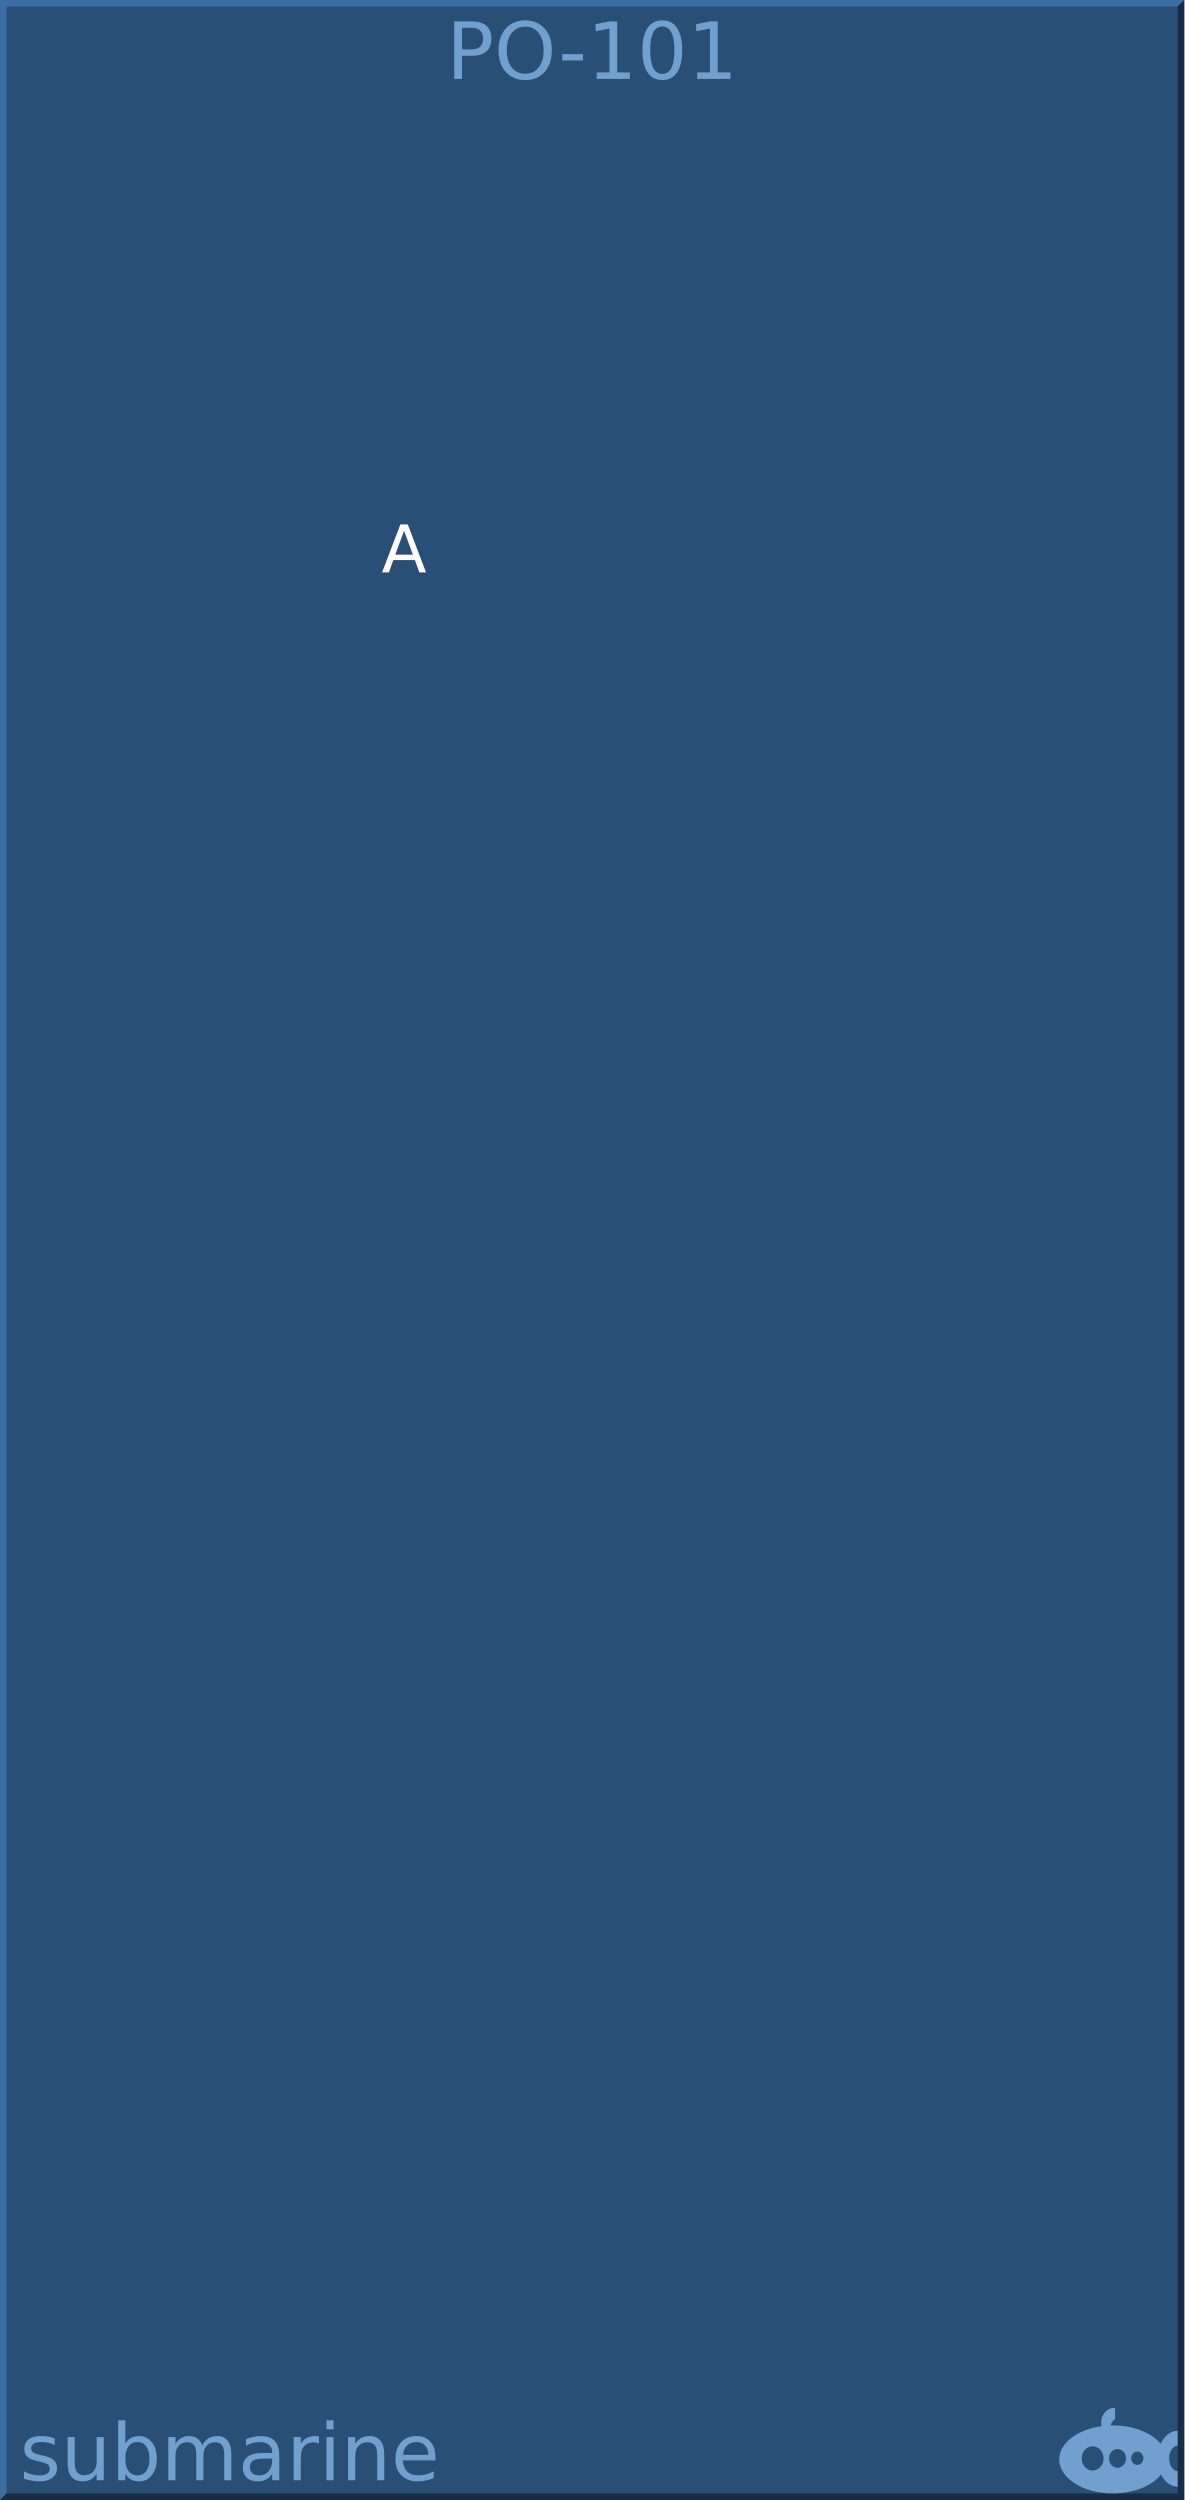
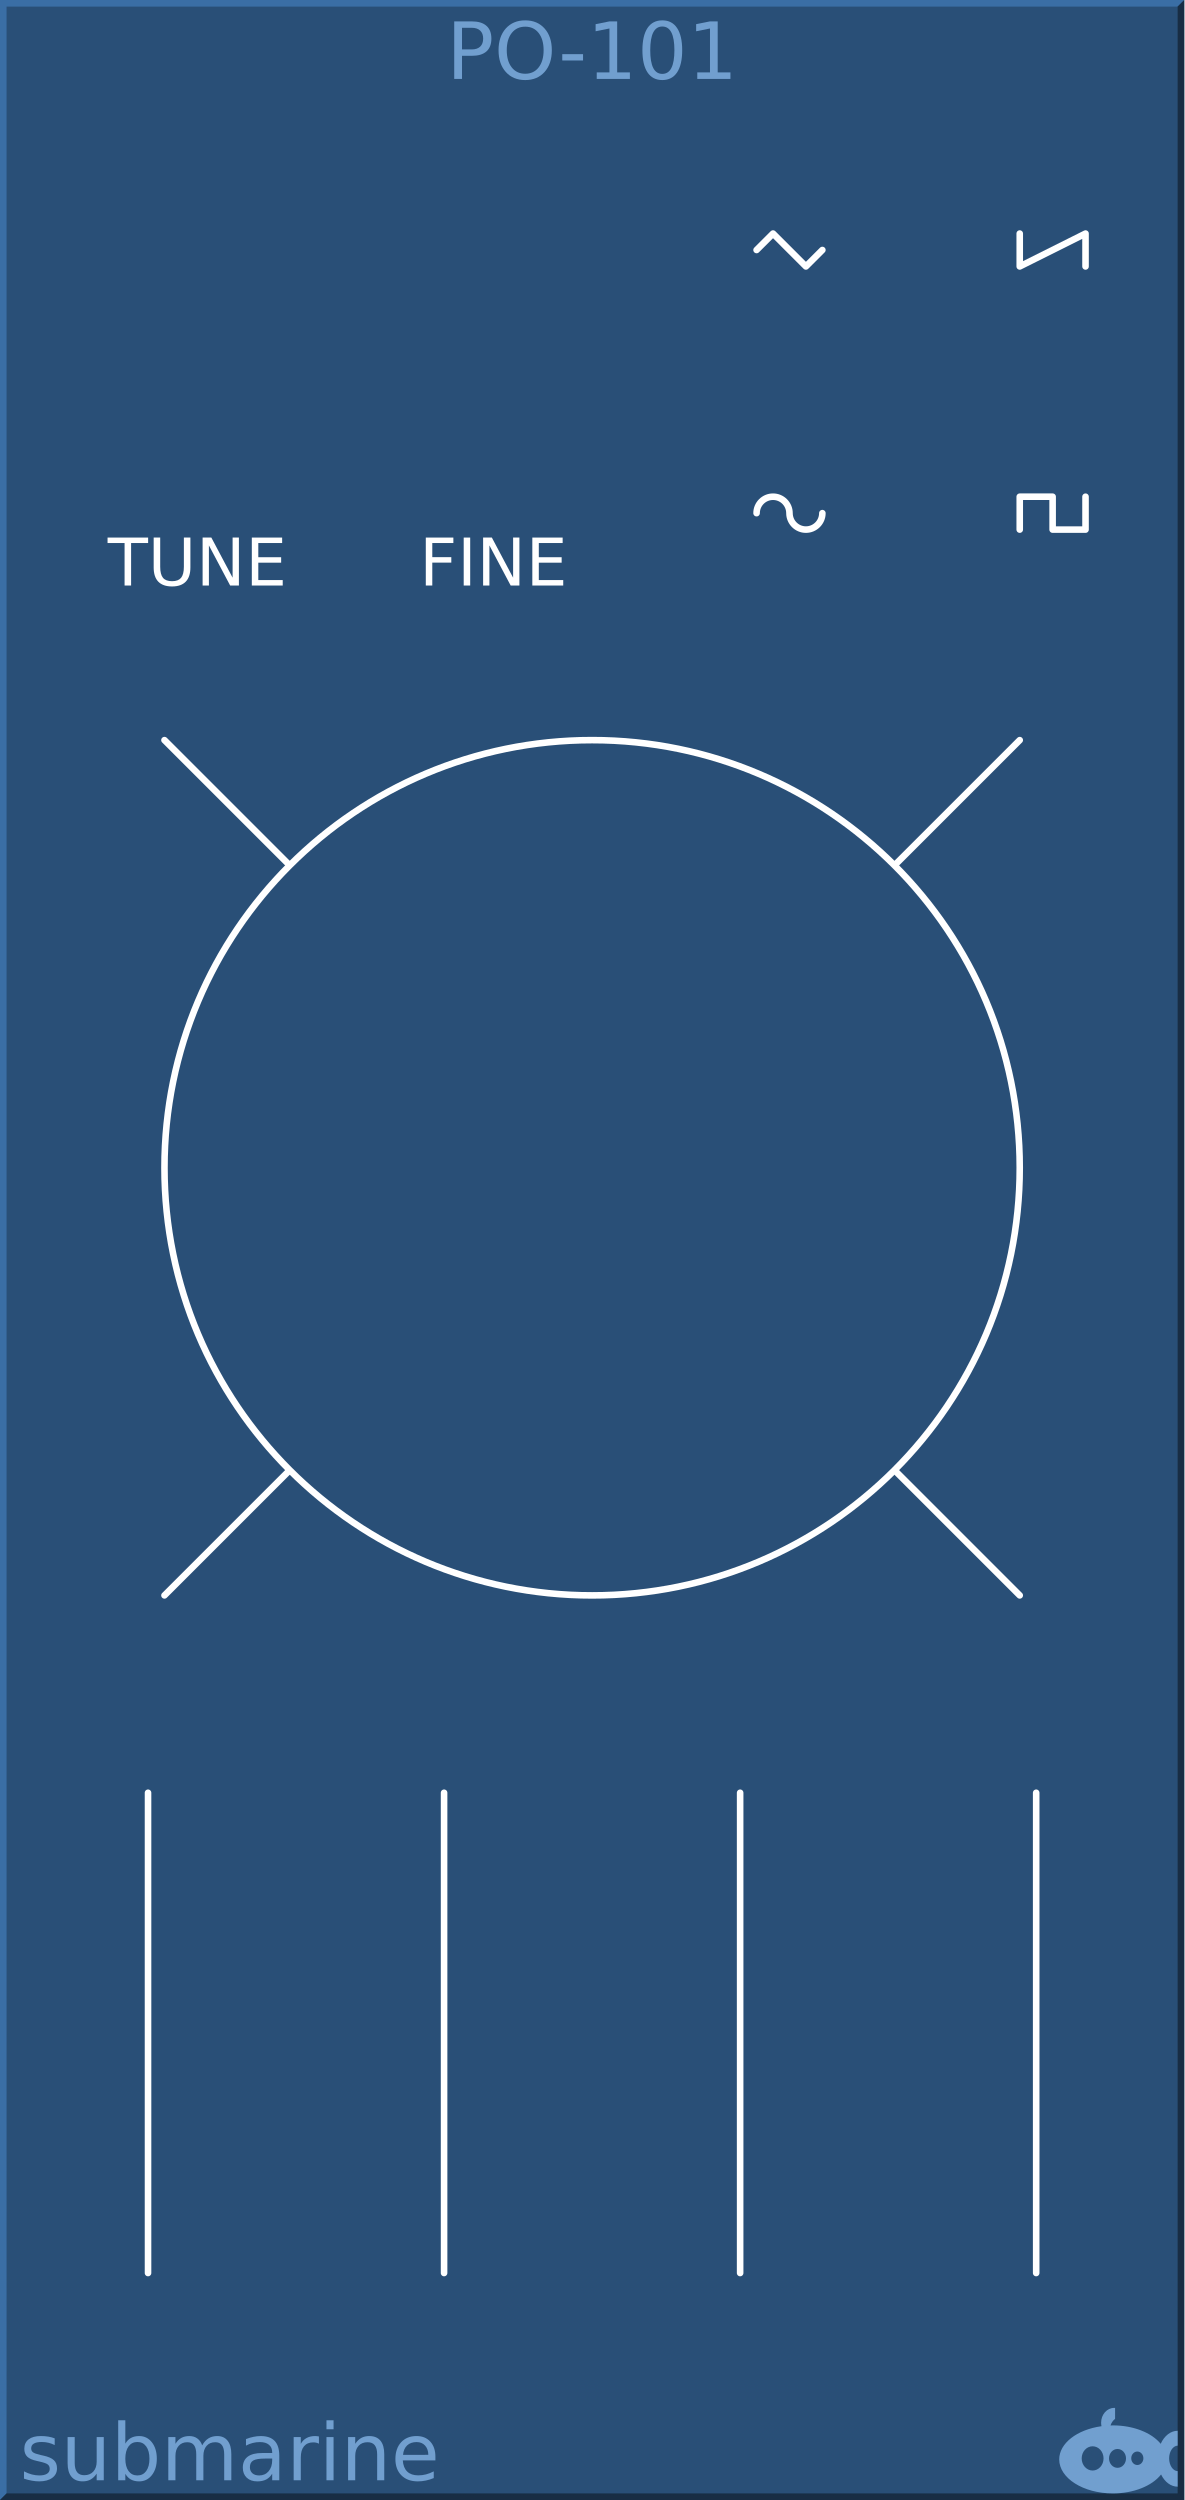
<svg xmlns="http://www.w3.org/2000/svg" id="svg4226" version="1.1" height="380px" width="180px">
-   <defs id="defs19" />
+   <defs id="defs43" />
  <g id="background">
    <path id="rect4255" d="m 0,0 180,0 0,380 -180,0 z" style="fill:#294f77;stroke:none" />
    <path id="path4230" d="M 0,380 0,0 180,0 179,1 1,1 1,379 Z" style="fill:#3a6ea5;fill-rule:nonzero;stroke:none" />
    <path id="path4232" d="m 0,380 180,0 0,-380 -1,1 0,378 -178,0 z" style="fill:#182d44;fill-rule:nonzero;stroke:none" />
  </g>
  <g style="font-size:12px;font-family:'DejaVu Sans';fill:#719fcf" font-size="12" id="logo">
    <path id="path4136" d="m 169.354,366 a 1.985,2.252 0 0 0 -1.985,2.252 1.985,2.252 0 0 0 0.059,0.532 A 8.169,5.169 0 0 0 161,373.831 8.169,5.169 0 0 0 169.169,379 8.169,5.169 0 0 0 176.483,376.12 3.046,4.248 0 0 0 179,377.976 l 0,-2.358 a 1.338,1.945 0 0 1 -1.292,-1.942 1.338,1.945 0 0 1 1.292,-1.943 l 0,-2.254 a 3.046,4.248 0 0 0 -2.574,1.979 8.169,5.169 0 0 0 -7.257,-2.798 8.169,5.169 0 0 0 -0.373,0.012 1.754,2.047 0 0 1 0.696,-1.002 l 0,-1.666 A 1.985,2.252 0 0 0 169.354,366 Z m -3.277,5.835 a 1.662,1.843 0 0 1 1.662,1.843 1.662,1.843 0 0 1 -1.662,1.843 1.662,1.843 0 0 1 -1.661,-1.843 1.662,1.843 0 0 1 1.661,-1.843 z m 3.785,0.409 a 1.292,1.433 0 0 1 1.292,1.433 1.292,1.433 0 0 1 -1.292,1.433 1.292,1.433 0 0 1 -1.292,-1.433 1.292,1.433 0 0 1 1.292,-1.433 z m 3.009,0.389 a 0.923,1.024 0 0 1 0.923,1.024 0.923,1.024 0 0 1 -0.923,1.024 0.923,1.024 0 0 1 -0.923,-1.024 0.923,1.024 0 0 1 0.923,-1.024 z" />
    <g id="text4236" style="">
-       <path id="path25" style="" d="m 8.314,370.631 0,1.02 q -0.457,-0.234 -0.949,-0.352 -0.492,-0.117 -1.02,-0.117 -0.803,0 -1.207,0.246 -0.398,0.246 -0.398,0.738 0,0.375 0.287,0.592 0.287,0.211 1.154,0.404 l 0.369,0.082 q 1.148,0.246 1.629,0.697 0.486,0.445 0.486,1.248 0,0.914 -0.727,1.447 -0.721,0.533 -1.986,0.533 -0.527,0 -1.102,-0.105 -0.568,-0.1 -1.201,-0.305 l 0,-1.113 q 0.598,0.311 1.178,0.469 0.58,0.152 1.148,0.152 0.762,0 1.172,-0.258 0.41,-0.264 0.41,-0.738 0,-0.439 -0.299,-0.674 -0.293,-0.234 -1.295,-0.451 l -0.375,-0.088 q -1.002,-0.211 -1.447,-0.645 -0.445,-0.439 -0.445,-1.201 0,-0.926 0.656,-1.43 0.656,-0.504 1.863,-0.504 0.598,0 1.125,0.088 0.527,0.088 0.973,0.264 z" />
-       <path id="path27" style="" d="m 10.277,374.41 0,-3.973 1.078,0 0,3.932 q 0,0.932 0.363,1.4 0.363,0.463 1.09,0.463 0.873,0 1.377,-0.557 0.51,-0.557 0.51,-1.518 l 0,-3.721 1.078,0 0,6.562 -1.078,0 0,-1.008 q -0.393,0.598 -0.914,0.891 -0.516,0.287 -1.201,0.287 -1.131,0 -1.717,-0.703 -0.586,-0.703 -0.586,-2.057 z m 2.713,-4.131 0,0 z" />
-       <path id="path29" style="" d="m 22.717,373.725 q 0,-1.189 -0.492,-1.863 -0.486,-0.68 -1.342,-0.68 -0.855,0 -1.348,0.68 -0.486,0.674 -0.486,1.863 0,1.189 0.486,1.869 0.492,0.674 1.348,0.674 0.855,0 1.342,-0.674 0.492,-0.68 0.492,-1.869 z m -3.668,-2.291 q 0.34,-0.586 0.855,-0.867 0.521,-0.287 1.242,-0.287 1.195,0 1.939,0.949 0.75,0.949 0.75,2.496 0,1.547 -0.75,2.496 -0.744,0.949 -1.939,0.949 -0.721,0 -1.242,-0.281 -0.516,-0.287 -0.855,-0.873 l 0,0.984 -1.084,0 0,-9.117 1.084,0 0,3.551 z" />
-       <path id="path31" style="" d="m 30.732,371.697 q 0.404,-0.727 0.967,-1.072 0.562,-0.346 1.324,-0.346 1.025,0 1.582,0.721 0.557,0.715 0.557,2.039 l 0,3.961 -1.084,0 0,-3.926 q 0,-0.943 -0.334,-1.4 -0.334,-0.457 -1.02,-0.457 -0.838,0 -1.324,0.557 -0.486,0.557 -0.486,1.518 l 0,3.709 -1.084,0 0,-3.926 q 0,-0.949 -0.334,-1.4 -0.334,-0.457 -1.031,-0.457 -0.826,0 -1.312,0.562 -0.486,0.557 -0.486,1.512 l 0,3.709 -1.084,0 0,-6.562 1.084,0 0,1.02 q 0.369,-0.604 0.885,-0.891 0.516,-0.287 1.225,-0.287 0.715,0 1.213,0.363 0.504,0.363 0.744,1.055 z" />
-       <path id="path33" style="" d="m 40.301,373.701 q -1.307,0 -1.811,0.299 -0.504,0.299 -0.504,1.02 0,0.574 0.375,0.914 0.381,0.334 1.031,0.334 0.896,0 1.436,-0.633 0.545,-0.639 0.545,-1.693 l 0,-0.24 -1.072,0 z m 2.15,-0.445 0,3.744 -1.078,0 0,-0.996 q -0.369,0.598 -0.92,0.885 -0.551,0.281 -1.348,0.281 -1.008,0 -1.605,-0.562 -0.592,-0.568 -0.592,-1.518 0,-1.107 0.738,-1.67 0.744,-0.562 2.215,-0.562 l 1.512,0 0,-0.105 q 0,-0.744 -0.492,-1.148 -0.486,-0.41 -1.371,-0.41 -0.562,0 -1.096,0.135 -0.533,0.135 -1.025,0.404 l 0,-0.996 q 0.592,-0.229 1.148,-0.34 0.557,-0.117 1.084,-0.117 1.424,0 2.127,0.738 0.703,0.738 0.703,2.238 z" />
-       <path id="path35" style="" d="m 48.48,371.445 q -0.182,-0.105 -0.398,-0.152 -0.211,-0.053 -0.469,-0.053 -0.914,0 -1.406,0.598 -0.486,0.592 -0.486,1.705 l 0,3.457 -1.084,0 0,-6.562 1.084,0 0,1.02 q 0.34,-0.598 0.885,-0.885 0.545,-0.293 1.324,-0.293 0.111,0 0.246,0.018 0.135,0.012 0.299,0.041 l 0.006,1.107 z" />
-       <path id="path37" style="" d="m 49.623,370.438 1.078,0 0,6.562 -1.078,0 0,-6.562 z m 0,-2.555 1.078,0 0,1.365 -1.078,0 0,-1.365 z" />
-       <path id="path39" style="" d="m 58.406,373.039 0,3.961 -1.078,0 0,-3.926 q 0,-0.932 -0.363,-1.395 -0.363,-0.463 -1.09,-0.463 -0.873,0 -1.377,0.557 -0.504,0.557 -0.504,1.518 l 0,3.709 -1.084,0 0,-6.562 1.084,0 0,1.02 q 0.387,-0.592 0.908,-0.885 0.527,-0.293 1.213,-0.293 1.131,0 1.711,0.703 0.58,0.697 0.58,2.057 z" />
-       <path id="path41" style="" d="m 66.182,373.449 0,0.527 -4.957,0 q 0.07,1.113 0.668,1.699 0.604,0.58 1.676,0.58 0.621,0 1.201,-0.152 0.586,-0.152 1.16,-0.457 l 0,1.02 q -0.58,0.246 -1.189,0.375 -0.609,0.129 -1.236,0.129 -1.57,0 -2.49,-0.914 -0.914,-0.914 -0.914,-2.473 0,-1.611 0.867,-2.555 0.873,-0.949 2.35,-0.949 1.324,0 2.092,0.855 0.773,0.85 0.773,2.314 z m -1.078,-0.316 q -0.012,-0.885 -0.498,-1.412 -0.48,-0.527 -1.277,-0.527 -0.902,0 -1.447,0.51 -0.539,0.51 -0.621,1.436 l 3.844,-0.006 z" />
+       <path id="path49" style="" d="m 8.314,370.631 0,1.02 q -0.457,-0.234 -0.949,-0.352 -0.492,-0.117 -1.02,-0.117 -0.803,0 -1.207,0.246 -0.398,0.246 -0.398,0.738 0,0.375 0.287,0.592 0.287,0.211 1.154,0.404 l 0.369,0.082 q 1.148,0.246 1.629,0.697 0.486,0.445 0.486,1.248 0,0.914 -0.727,1.447 -0.721,0.533 -1.986,0.533 -0.527,0 -1.102,-0.105 -0.568,-0.1 -1.201,-0.305 l 0,-1.113 q 0.598,0.311 1.178,0.469 0.58,0.152 1.148,0.152 0.762,0 1.172,-0.258 0.41,-0.264 0.41,-0.738 0,-0.439 -0.299,-0.674 -0.293,-0.234 -1.295,-0.451 l -0.375,-0.088 q -1.002,-0.211 -1.447,-0.645 -0.445,-0.439 -0.445,-1.201 0,-0.926 0.656,-1.43 0.656,-0.504 1.863,-0.504 0.598,0 1.125,0.088 0.527,0.088 0.973,0.264 z" />
+       <path id="path51" style="" d="m 10.277,374.41 0,-3.973 1.078,0 0,3.932 q 0,0.932 0.363,1.4 0.363,0.463 1.09,0.463 0.873,0 1.377,-0.557 0.51,-0.557 0.51,-1.518 l 0,-3.721 1.078,0 0,6.562 -1.078,0 0,-1.008 q -0.393,0.598 -0.914,0.891 -0.516,0.287 -1.201,0.287 -1.131,0 -1.717,-0.703 -0.586,-0.703 -0.586,-2.057 z m 2.713,-4.131 0,0 z" />
+       <path id="path53" style="" d="m 22.717,373.725 q 0,-1.189 -0.492,-1.863 -0.486,-0.68 -1.342,-0.68 -0.855,0 -1.348,0.68 -0.486,0.674 -0.486,1.863 0,1.189 0.486,1.869 0.492,0.674 1.348,0.674 0.855,0 1.342,-0.674 0.492,-0.68 0.492,-1.869 z m -3.668,-2.291 q 0.34,-0.586 0.855,-0.867 0.521,-0.287 1.242,-0.287 1.195,0 1.939,0.949 0.75,0.949 0.75,2.496 0,1.547 -0.75,2.496 -0.744,0.949 -1.939,0.949 -0.721,0 -1.242,-0.281 -0.516,-0.287 -0.855,-0.873 l 0,0.984 -1.084,0 0,-9.117 1.084,0 0,3.551 z" />
+       <path id="path55" style="" d="m 30.732,371.697 q 0.404,-0.727 0.967,-1.072 0.562,-0.346 1.324,-0.346 1.025,0 1.582,0.721 0.557,0.715 0.557,2.039 l 0,3.961 -1.084,0 0,-3.926 q 0,-0.943 -0.334,-1.4 -0.334,-0.457 -1.02,-0.457 -0.838,0 -1.324,0.557 -0.486,0.557 -0.486,1.518 l 0,3.709 -1.084,0 0,-3.926 q 0,-0.949 -0.334,-1.4 -0.334,-0.457 -1.031,-0.457 -0.826,0 -1.312,0.562 -0.486,0.557 -0.486,1.512 l 0,3.709 -1.084,0 0,-6.562 1.084,0 0,1.02 q 0.369,-0.604 0.885,-0.891 0.516,-0.287 1.225,-0.287 0.715,0 1.213,0.363 0.504,0.363 0.744,1.055 z" />
+       <path id="path57" style="" d="m 40.301,373.701 q -1.307,0 -1.811,0.299 -0.504,0.299 -0.504,1.02 0,0.574 0.375,0.914 0.381,0.334 1.031,0.334 0.896,0 1.436,-0.633 0.545,-0.639 0.545,-1.693 l 0,-0.24 -1.072,0 z m 2.15,-0.445 0,3.744 -1.078,0 0,-0.996 q -0.369,0.598 -0.92,0.885 -0.551,0.281 -1.348,0.281 -1.008,0 -1.605,-0.562 -0.592,-0.568 -0.592,-1.518 0,-1.107 0.738,-1.67 0.744,-0.562 2.215,-0.562 l 1.512,0 0,-0.105 q 0,-0.744 -0.492,-1.148 -0.486,-0.41 -1.371,-0.41 -0.562,0 -1.096,0.135 -0.533,0.135 -1.025,0.404 l 0,-0.996 q 0.592,-0.229 1.148,-0.34 0.557,-0.117 1.084,-0.117 1.424,0 2.127,0.738 0.703,0.738 0.703,2.238 z" />
+       <path id="path59" style="" d="m 48.48,371.445 q -0.182,-0.105 -0.398,-0.152 -0.211,-0.053 -0.469,-0.053 -0.914,0 -1.406,0.598 -0.486,0.592 -0.486,1.705 l 0,3.457 -1.084,0 0,-6.562 1.084,0 0,1.02 q 0.34,-0.598 0.885,-0.885 0.545,-0.293 1.324,-0.293 0.111,0 0.246,0.018 0.135,0.012 0.299,0.041 l 0.006,1.107 z" />
+       <path id="path61" style="" d="m 49.623,370.438 1.078,0 0,6.562 -1.078,0 0,-6.562 z m 0,-2.555 1.078,0 0,1.365 -1.078,0 0,-1.365 z" />
+       <path id="path63" style="" d="m 58.406,373.039 0,3.961 -1.078,0 0,-3.926 q 0,-0.932 -0.363,-1.395 -0.363,-0.463 -1.09,-0.463 -0.873,0 -1.377,0.557 -0.504,0.557 -0.504,1.518 l 0,3.709 -1.084,0 0,-6.562 1.084,0 0,1.02 q 0.387,-0.592 0.908,-0.885 0.527,-0.293 1.213,-0.293 1.131,0 1.711,0.703 0.58,0.697 0.58,2.057 z" />
+       <path id="path65" style="" d="m 66.182,373.449 0,0.527 -4.957,0 q 0.07,1.113 0.668,1.699 0.604,0.58 1.676,0.58 0.621,0 1.201,-0.152 0.586,-0.152 1.16,-0.457 l 0,1.02 q -0.58,0.246 -1.189,0.375 -0.609,0.129 -1.236,0.129 -1.57,0 -2.49,-0.914 -0.914,-0.914 -0.914,-2.473 0,-1.611 0.867,-2.555 0.873,-0.949 2.35,-0.949 1.324,0 2.092,0.855 0.773,0.85 0.773,2.314 z m -1.078,-0.316 q -0.012,-0.885 -0.498,-1.412 -0.48,-0.527 -1.277,-0.527 -0.902,0 -1.447,0.51 -0.539,0.51 -0.621,1.436 l 3.844,-0.006 z" />
    </g>
    <g id="text10" style="text-anchor:middle">
-       <path id="path44" style="text-anchor:middle" d="m 70.225,4.225 0,3.287 1.488,0 q 0.826,0 1.277,-0.428 0.451,-0.428 0.451,-1.219 0,-0.785 -0.451,-1.213 -0.451,-0.428 -1.277,-0.428 l -1.488,0 z m -1.184,-0.973 2.672,0 q 1.471,0 2.221,0.668 0.756,0.662 0.756,1.945 0,1.295 -0.756,1.957 -0.75,0.662 -2.221,0.662 l -1.488,0 0,3.516 -1.184,0 0,-8.748 z" />
-       <path id="path46" style="text-anchor:middle" d="m 79.834,4.055 q -1.289,0 -2.051,0.961 -0.756,0.961 -0.756,2.619 0,1.652 0.756,2.613 0.762,0.961 2.051,0.961 1.289,0 2.039,-0.961 0.756,-0.961 0.756,-2.613 0,-1.658 -0.756,-2.619 -0.75,-0.961 -2.039,-0.961 z m 0,-0.961 q 1.84,0 2.941,1.236 1.102,1.23 1.102,3.305 0,2.068 -1.102,3.305 -1.102,1.23 -2.941,1.23 -1.846,0 -2.953,-1.23 -1.102,-1.23 -1.102,-3.305 0,-2.074 1.102,-3.305 Q 77.988,3.094 79.834,3.094 Z" />
-       <path id="path48" style="text-anchor:middle" d="m 85.465,8.232 3.158,0 0,0.961 -3.158,0 0,-0.961 z" />
-       <path id="path50" style="text-anchor:middle" d="m 90.703,11.004 1.934,0 0,-6.674 -2.104,0.422 0,-1.078 2.092,-0.422 1.184,0 0,7.752 1.934,0 0,0.996 -5.039,0 0,-0.996 z" />
-       <path id="path52" style="text-anchor:middle" d="m 100.67,4.031 q -0.914,0 -1.377,0.902 -0.457,0.896 -0.457,2.701 0,1.799 0.457,2.701 0.463,0.896 1.377,0.896 0.92,0 1.377,-0.896 0.463,-0.902 0.463,-2.701 0,-1.805 -0.463,-2.701 Q 101.59,4.031 100.67,4.031 Z m 0,-0.938 q 1.471,0 2.244,1.166 0.779,1.16 0.779,3.375 0,2.209 -0.779,3.375 -0.773,1.16 -2.244,1.16 -1.471,0 -2.25,-1.16 -0.773,-1.166 -0.773,-3.375 0,-2.215 0.773,-3.375 Q 99.199,3.094 100.67,3.094 Z" />
-       <path id="path54" style="text-anchor:middle" d="m 105.984,11.004 1.934,0 0,-6.674 -2.104,0.422 0,-1.078 2.092,-0.422 1.184,0 0,7.752 1.934,0 0,0.996 -5.039,0 0,-0.996 z" />
+       <path id="path68" style="text-anchor:middle" d="m 70.225,4.225 0,3.287 1.488,0 q 0.826,0 1.277,-0.428 0.451,-0.428 0.451,-1.219 0,-0.785 -0.451,-1.213 -0.451,-0.428 -1.277,-0.428 l -1.488,0 z m -1.184,-0.973 2.672,0 q 1.471,0 2.221,0.668 0.756,0.662 0.756,1.945 0,1.295 -0.756,1.957 -0.75,0.662 -2.221,0.662 l -1.488,0 0,3.516 -1.184,0 0,-8.748 z" />
+       <path id="path70" style="text-anchor:middle" d="m 79.834,4.055 q -1.289,0 -2.051,0.961 -0.756,0.961 -0.756,2.619 0,1.652 0.756,2.613 0.762,0.961 2.051,0.961 1.289,0 2.039,-0.961 0.756,-0.961 0.756,-2.613 0,-1.658 -0.756,-2.619 -0.75,-0.961 -2.039,-0.961 z m 0,-0.961 q 1.84,0 2.941,1.236 1.102,1.23 1.102,3.305 0,2.068 -1.102,3.305 -1.102,1.23 -2.941,1.23 -1.846,0 -2.953,-1.23 -1.102,-1.23 -1.102,-3.305 0,-2.074 1.102,-3.305 Q 77.988,3.094 79.834,3.094 Z" />
+       <path id="path72" style="text-anchor:middle" d="m 85.465,8.232 3.158,0 0,0.961 -3.158,0 0,-0.961 z" />
+       <path id="path74" style="text-anchor:middle" d="m 90.703,11.004 1.934,0 0,-6.674 -2.104,0.422 0,-1.078 2.092,-0.422 1.184,0 0,7.752 1.934,0 0,0.996 -5.039,0 0,-0.996 z" />
+       <path id="path76" style="text-anchor:middle" d="m 100.67,4.031 q -0.914,0 -1.377,0.902 -0.457,0.896 -0.457,2.701 0,1.799 0.457,2.701 0.463,0.896 1.377,0.896 0.92,0 1.377,-0.896 0.463,-0.902 0.463,-2.701 0,-1.805 -0.463,-2.701 Q 101.59,4.031 100.67,4.031 Z m 0,-0.938 q 1.471,0 2.244,1.166 0.779,1.16 0.779,3.375 0,2.209 -0.779,3.375 -0.773,1.16 -2.244,1.16 -1.471,0 -2.25,-1.16 -0.773,-1.166 -0.773,-3.375 0,-2.215 0.773,-3.375 Q 99.199,3.094 100.67,3.094 Z" />
+       <path id="path78" style="text-anchor:middle" d="m 105.984,11.004 1.934,0 0,-6.674 -2.104,0.422 0,-1.078 2.092,-0.422 1.184,0 0,7.752 1.934,0 0,0.996 -5.039,0 0,-0.996 z" />
    </g>
  </g>
  <g style="font-size:8px;font-family:'DejaVu Sans';fill:none;stroke:#ffffff;stroke-width:1;stroke-linecap:round;stroke-linejoin:round" font-size="8" id="group1">
-     <g style="fill:#ffffff;stroke:none" id="g13">
-       <g id="text15" style="font-size:10px">
-         <path id="path57" style="font-size:10px" d="m 61.418,80.682 -1.338,3.628 2.681,0 -1.343,-3.628 z m -0.557,-0.972 1.118,0 2.778,7.29 -1.025,0 -0.664,-1.87 -3.286,0 L 59.118,87 l -1.04,0 2.783,-7.29 z" />
+     <path id="line13" d="M 155,112.5 25,242.5" style="" />
+     <path id="line15" d="m 25,112.5 130,130" style="" />
+     <path id="circle17" d="m 155,177.5 a 65,65 0 0 1 -65,65 65,65 0 0 1 -65,-65 65,65 0 0 1 65,-65 65,65 0 0 1 65,65 z" style="fill:#294f77" />
+     <path id="line19" d="m 22.5,272.5 0,73" style="" />
+     <path id="line21" d="m 67.5,272.5 0,73" style="" />
+     <path id="line23" d="m 112.5,272.5 0,73" style="" />
+     <path id="line25" d="m 157.5,272.5 0,73" style="" />
+     <path id="path27" d="m 140,58 m -25,20 a 2.5,2.5 0 0 1 5,0 2.5,2.5 0 0 0 5,0" />
+     <path id="path29" d="m 140,58 m -25,-20 2.5,-2.5 5,5 2.5,-2.5" />
+     <path id="path31" d="m 140,58 m 15,-22.5 0,5 10,-5 0,5" />
+     <path id="path33" d="m 140,58 m 15,22.5 0,-5 5,0 0,5 5,0 0,-5" />
+     <g style="fill:#ffffff;stroke:none" id="g35">
+       <g id="text37" style="font-size:10px;text-anchor:middle">
+         <path id="path88" style="font-size:10px;text-anchor:middle" d="m 16.348,81.71 6.167,0 0,0.83 -2.588,0 0,6.46 -0.991,0 0,-6.46 -2.588,0 0,-0.83 z" />
+         <path id="path90" style="font-size:10px;text-anchor:middle" d="m 23.359,81.71 0.991,0 0,4.429 q 0,1.172 0.425,1.689 0.425,0.513 1.377,0.513 0.947,0 1.372,-0.513 0.425,-0.518 0.425,-1.689 l 0,-4.429 0.991,0 0,4.551 q 0,1.426 -0.708,2.153 -0.703,0.728 -2.08,0.728 -1.382,0 -2.09,-0.728 -0.703,-0.728 -0.703,-2.153 l 0,-4.551 z" />
+         <path id="path92" style="font-size:10px;text-anchor:middle" d="m 30.796,81.71 1.328,0 3.232,6.099 0,-6.099 0.957,0 0,7.29 -1.328,0 -3.232,-6.099 0,6.099 -0.957,0 0,-7.29 z" />
+         <path id="path94" style="font-size:10px;text-anchor:middle" d="m 38.276,81.71 4.609,0 0,0.83 -3.623,0 0,2.158 3.472,0 0,0.83 -3.472,0 0,2.642 3.711,0 0,0.83 -4.697,0 0,-7.29 z" />
+       </g>
+       <g id="text39" style="font-size:10px;text-anchor:middle">
+         <path id="path97" style="font-size:10px;text-anchor:middle" d="m 64.722,81.71 4.189,0 0,0.83 -3.203,0 0,2.148 2.891,0 0,0.83 -2.891,0 0,3.481 -0.986,0 0,-7.29 z" />
+         <path id="path99" style="font-size:10px;text-anchor:middle" d="m 70.483,81.71 0.986,0 0,7.29 -0.986,0 0,-7.29 z" />
+         <path id="path101" style="font-size:10px;text-anchor:middle" d="m 73.433,81.71 1.328,0 3.232,6.099 0,-6.099 0.957,0 0,7.29 -1.328,0 -3.232,-6.099 0,6.099 -0.957,0 0,-7.29 z" />
+         <path id="path103" style="font-size:10px;text-anchor:middle" d="m 80.913,81.71 4.609,0 0,0.83 -3.623,0 0,2.158 3.472,0 0,0.83 -3.472,0 0,2.642 3.711,0 0,0.83 -4.697,0 0,-7.29 z" />
      </g>
    </g>
  </g>
</svg>
